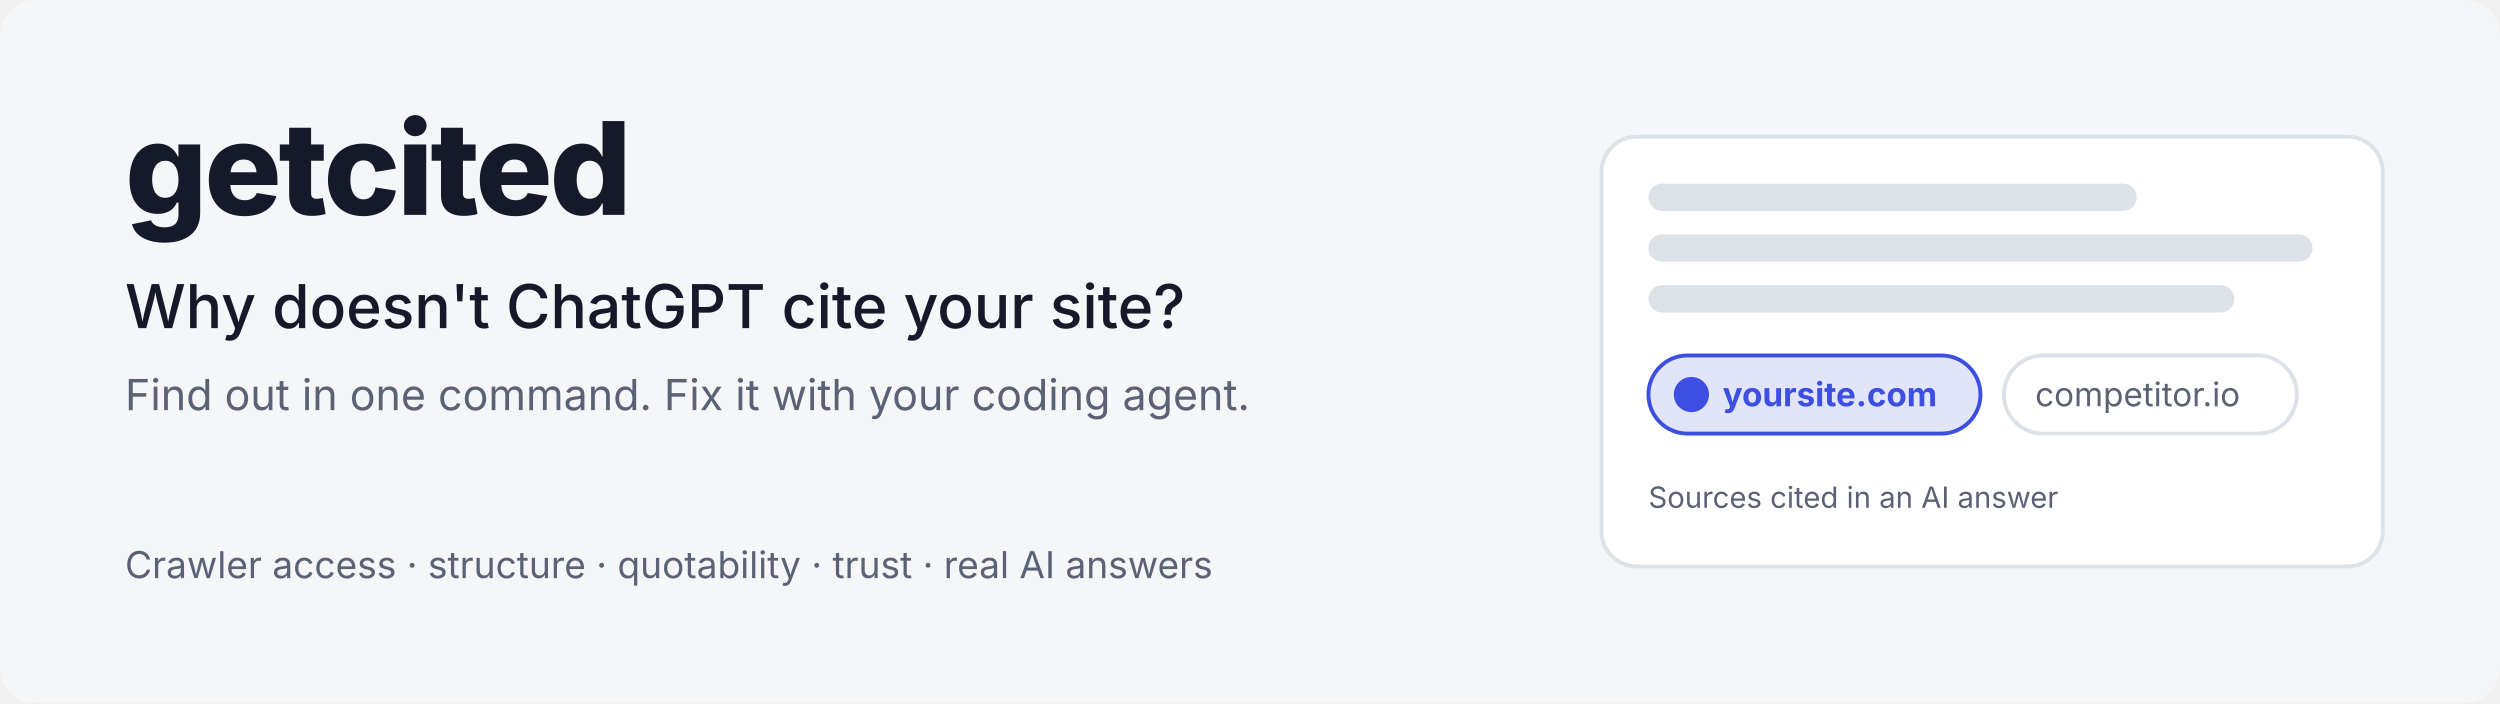
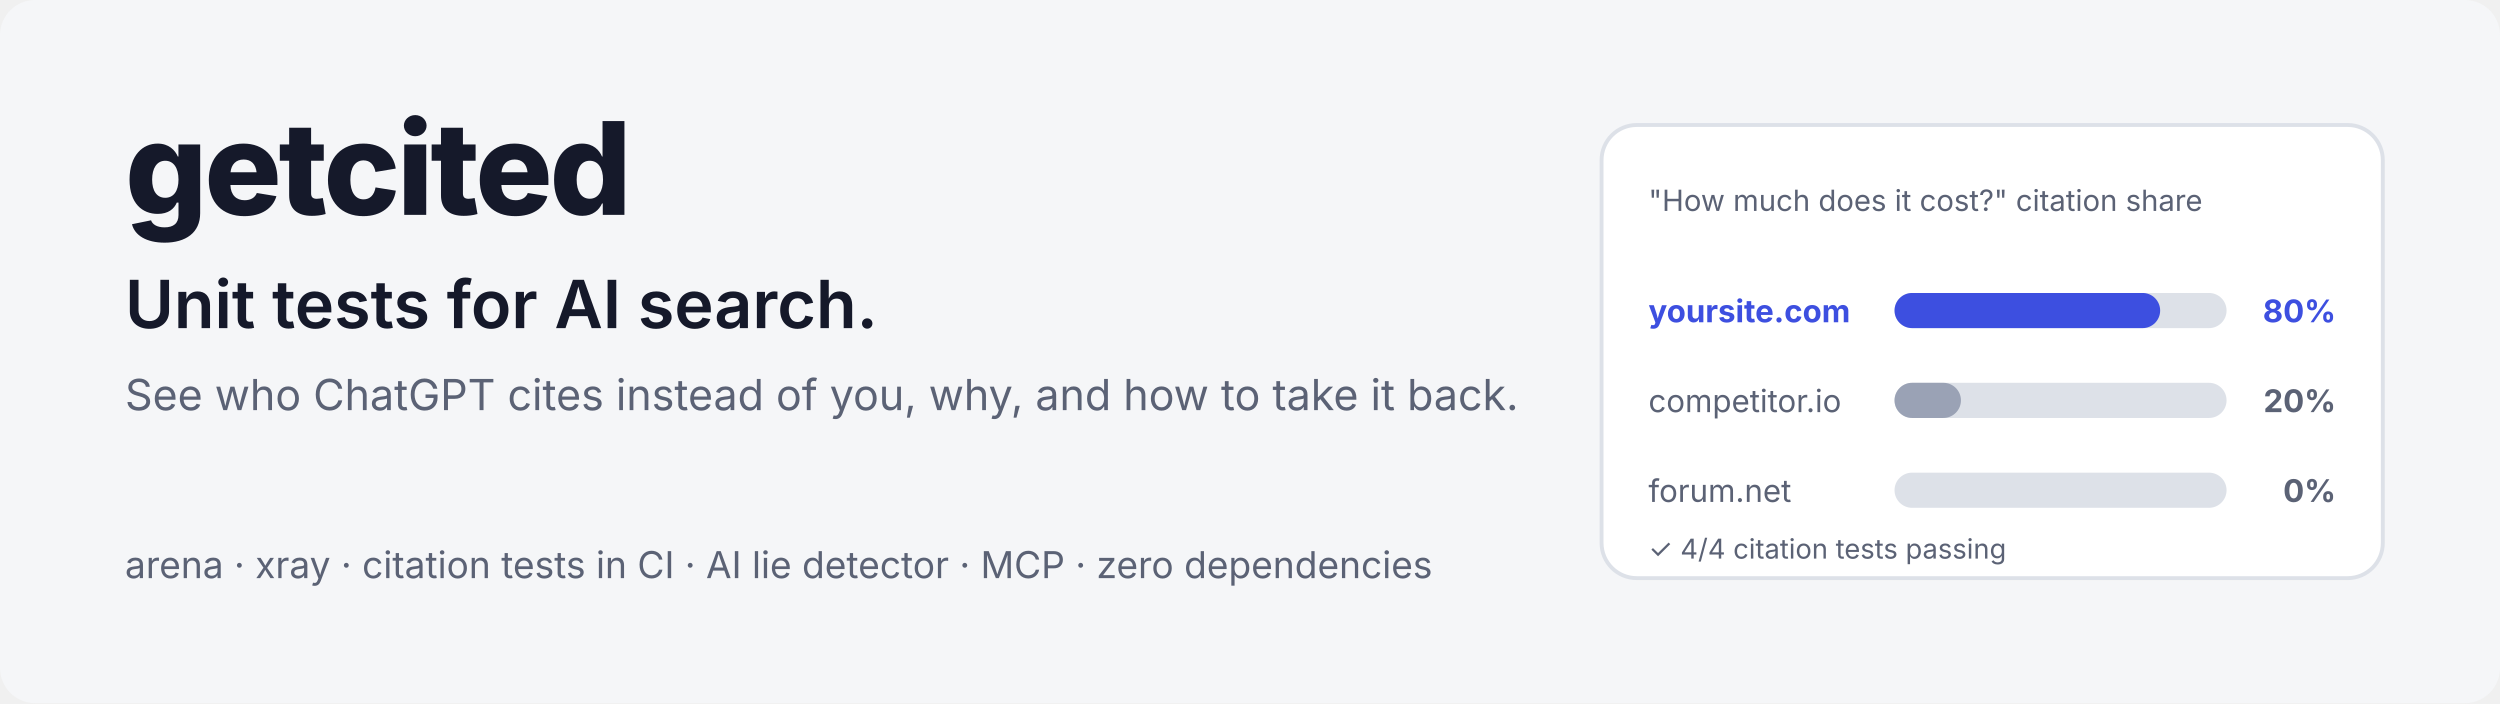
- <svg xmlns="http://www.w3.org/2000/svg" width="1280" height="360" viewBox="0 0 1280 360" role="img" aria-label="getcited: why doesn't ChatGPT cite your site? Find out and fix it.">
+ <svg xmlns="http://www.w3.org/2000/svg" width="1280" height="360" viewBox="0 0 1280 360" role="img" aria-label="getcited: unit tests for AI search. See who ChatGPT cites instead of you, why, and how to take the citation.">
  <rect width="1280" height="360" rx="18" fill="#F5F6F8" />
-   <g transform="translate(820 70)" font-family="Schibsted Grotesk, Inter, -apple-system, Segoe UI, Helvetica, Arial, sans-serif">
-     <rect width="400" height="220" rx="18" fill="#FFFFFF" stroke="#DDE1E8" stroke-width="2" />
-     <rect x="24" y="24" width="250" height="14" rx="7" fill="#DDE1E8" />
-     <rect x="24" y="50" width="340" height="14" rx="7" fill="#DDE1E8" />
-     <rect x="24" y="76" width="300" height="14" rx="7" fill="#DDE1E8" />
-     <rect x="24" y="112" width="170" height="40" rx="20" fill="#3D4FE0" fill-opacity=".15" stroke="#3D4FE0" stroke-width="2" />
-     <circle cx="46" cy="132" r="9" fill="#3D4FE0" />
-     <text x="62" y="138" font-size="17" font-weight="700" fill="#3D4FE0">yoursite.com</text>
-     <rect x="206" y="112" width="150" height="40" rx="20" fill="none" stroke="#DDE1E8" stroke-width="2" />
-     <text x="222" y="138" font-size="17" fill="#5B6275">competitor.io</text>
-     <text x="24" y="190" font-size="15" fill="#5B6275">Sources cited in an AI answer</text>
+   <g transform="translate(820 64)" font-family="Schibsted Grotesk, Inter, -apple-system, Segoe UI, Helvetica, Arial, sans-serif">
+     <rect width="400" height="232" rx="18" fill="#FFFFFF" stroke="#DDE1E8" stroke-width="2" />
+     <text x="24" y="44" font-size="15" fill="#5B6275">"How much does it cost?"  citation share</text>
+     <text x="24" y="101" font-size="16" font-weight="700" fill="#3D4FE0">yoursite.com</text>
+     <rect x="150" y="86" width="170" height="18" rx="9" fill="#DDE1E8" />
+     <rect x="150" y="86" width="136" height="18" rx="9" fill="#3D4FE0" />
+     <text x="376" y="101" font-size="16" font-weight="700" text-anchor="end" fill="#3D4FE0">80%</text>
+     <text x="24" y="147" font-size="16" font-weight="400" fill="#5B6275">competitor.io</text>
+     <rect x="150" y="132" width="170" height="18" rx="9" fill="#DDE1E8" />
+     <rect x="150" y="132" width="34" height="18" rx="9" fill="#9AA2B5" />
+     <text x="376" y="147" font-size="16" font-weight="700" text-anchor="end" fill="#5B6275">20%</text>
+     <text x="24" y="193" font-size="16" font-weight="400" fill="#5B6275">forum.net</text>
+     <rect x="150" y="178" width="170" height="18" rx="9" fill="#DDE1E8" />
+     <text x="376" y="193" font-size="16" font-weight="700" text-anchor="end" fill="#5B6275">0%</text>
+     <text x="24" y="222" font-size="14" fill="#5B6275">✓ 4/4 citation tests passing</text>
  </g>
  <g font-family="Schibsted Grotesk, Inter, -apple-system, Segoe UI, Helvetica, Arial, sans-serif">
    <text x="64" y="110" font-size="66" font-weight="800" letter-spacing="-1.6" fill="#15192A">getcited</text>
-     <text x="64" y="168" font-size="31" font-weight="500" fill="#15192A">Why doesn't ChatGPT cite your site?</text>
-     <text x="64" y="210" font-size="22" fill="#5B6275">Find out in one command. Fix it with your coding agent.</text>
-     <text x="64" y="296" font-size="19" fill="#5B6275">Crawler access · structure · quotability · trust · real AI answers</text>
+     <text x="64" y="168" font-size="34" font-weight="600" fill="#15192A">Unit tests for AI search.</text>
+     <text x="64" y="210" font-size="22" fill="#5B6275">See who ChatGPT cites instead of you, why, and how to take it back.</text>
+     <text x="64" y="296" font-size="19" fill="#5B6275">arena · xray · citation tests in CI · AI lie detector · MCP · zero dependencies</text>
  </g>
</svg>
